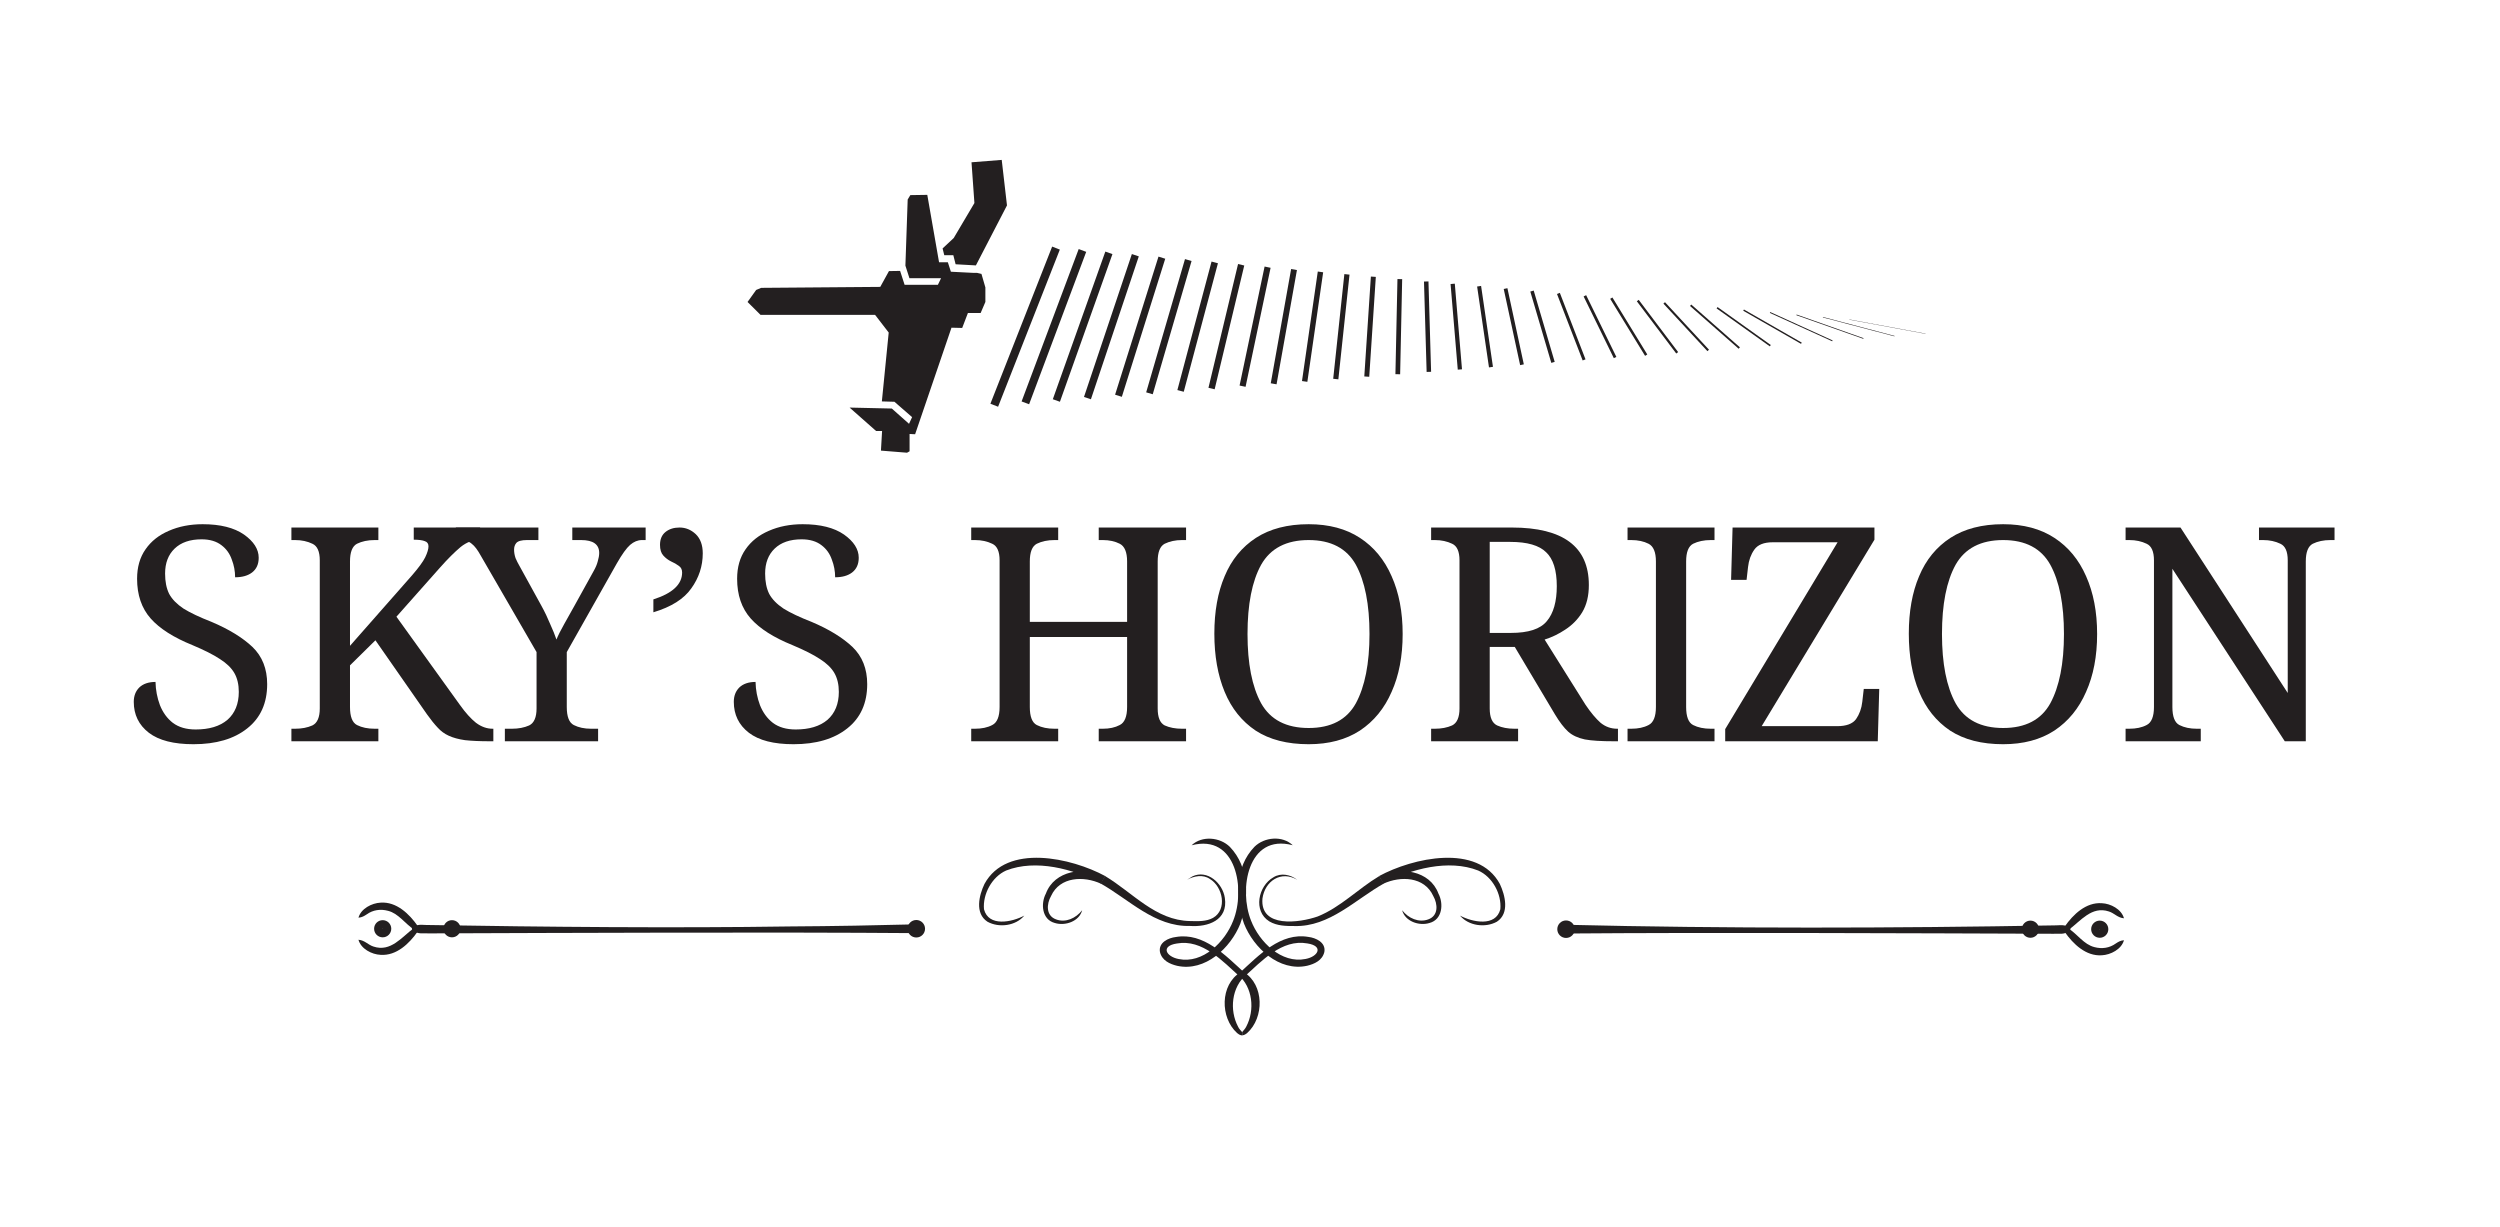
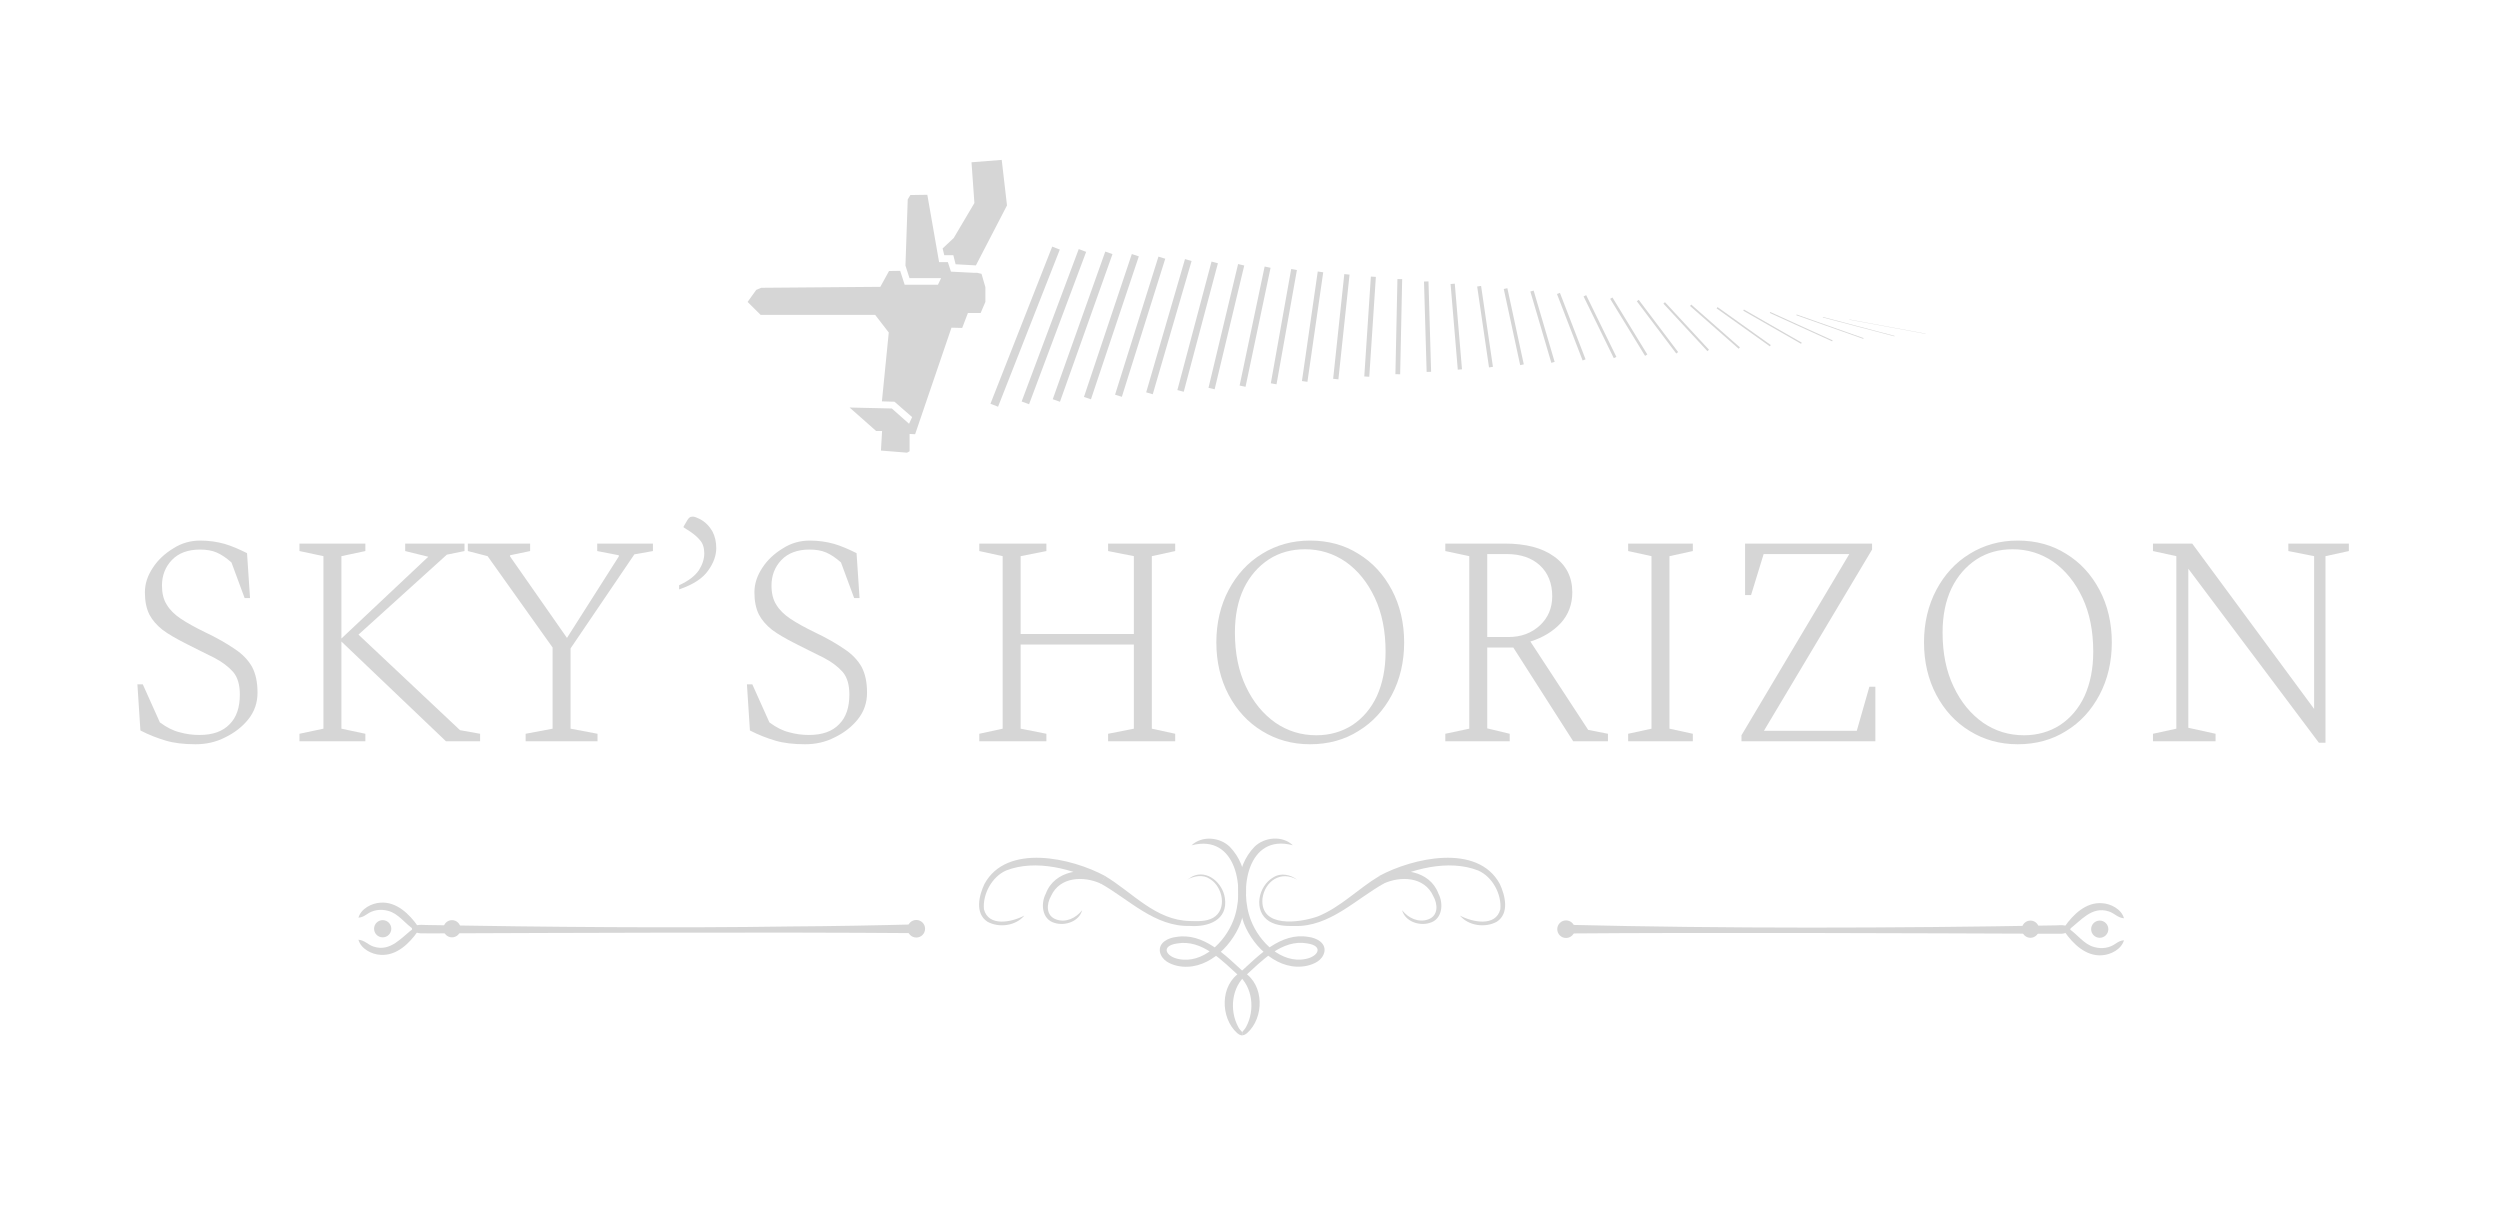
<svg xmlns="http://www.w3.org/2000/svg" width="100%" height="100%" viewBox="0 0 106 52" version="1.1" xml:space="preserve" style="fill-rule:evenodd;clip-rule:evenodd;stroke-miterlimit:10;">
-   <rect id="Artboard1" x="0" y="0" width="105.26" height="51.67" style="fill:none;" />
-   <g>
-     <text x="5.064px" y="31.429px" style="font-family:'Spectral-ExtraLight', 'Spectral', serif;font-weight:275;font-size:12.7px;fill:#231f20;">S</text>
-     <text x="11.872px" y="31.429px" style="font-family:'Spectral-ExtraLight', 'Spectral', serif;font-weight:275;font-size:12.7px;fill:#231f20;">K</text>
-     <text x="19.391px" y="31.429px" style="font-family:'Spectral-ExtraLight', 'Spectral', serif;font-weight:275;font-size:12.7px;fill:#231f20;">Y’S <tspan x="40.697px " y="31.429px ">H</tspan>ORI<tspan x="72.696px " y="31.429px ">Z</tspan>ON</text>
-   </g>
-   <path d="M41.78,12.177l0,0.626l-0.201,0.469l-0.54,0l-0.242,0.633l-0.454,-0.011l-1.542,4.518l-0.235,-0.011l0,0.734l-0.108,0.06l-1.106,-0.089l0.048,-0.831l-0.253,0l-1.125,-0.994l1.791,0.041l0.73,0.648l0.13,-0.283l-0.749,-0.652l-0.533,-0.015l0.29,-2.92l-0.577,-0.749l-4.857,0l-0.551,-0.547l0.365,-0.51l0.212,-0.089l5.05,-0.041l0.369,-0.67l0.473,-0.007c0.056,0.168 0.153,0.477 0.19,0.588l1.412,0l0.134,-0.279l-1.341,0l-0.171,-0.533l0.097,-2.804l0.112,-0.186l0.719,-0.011l0.499,2.857l0.372,0l0.13,0.402l0.942,0.048l0.164,0l0.19,0.045l0.164,0.566Z" style="fill:#231f20;fill-rule:nonzero;" />
-   <path d="M40.436,10.095l0.879,-1.486l-0.123,-1.728l1.281,-0.101l0.223,1.929l-1.318,2.544l-0.86,-0.048l-0.097,-0.384l-0.384,0l-0.071,-0.287l0.469,-0.439Z" style="fill:#231f20;fill-rule:nonzero;" />
-   <g>
-     <path d="M42.156,17.182l2.618,-6.663" style="fill:none;fill-rule:nonzero;stroke:#231f20;stroke-width:0.35px;" />
-     <path d="M43.475,17.081l2.421,-6.462" style="fill:none;fill-rule:nonzero;stroke:#231f20;stroke-width:0.34px;" />
-     <path d="M44.79,16.981l2.227,-6.261" style="fill:none;fill-rule:nonzero;stroke:#231f20;stroke-width:0.32px;" />
-     <path d="M46.108,16.88l2.03,-6.059" style="fill:none;fill-rule:nonzero;stroke:#231f20;stroke-width:0.31px;" />
-     <path d="M47.423,16.78l1.84,-5.855" style="fill:none;fill-rule:nonzero;stroke:#231f20;stroke-width:0.3px;" />
-     <path d="M48.737,16.676l1.646,-5.65" style="fill:none;fill-rule:nonzero;stroke:#231f20;stroke-width:0.29px;" />
-     <path d="M50.056,16.575l1.449,-5.449" style="fill:none;fill-rule:nonzero;stroke:#231f20;stroke-width:0.28px;" />
-     <path d="M51.37,16.474l1.255,-5.248" style="fill:none;fill-rule:nonzero;stroke:#231f20;stroke-width:0.27px;" />
-     <path d="M52.685,16.374l1.061,-5.046" style="fill:none;fill-rule:nonzero;stroke:#231f20;stroke-width:0.26px;" />
-     <path d="M54.003,16.273l0.864,-4.845" style="fill:none;fill-rule:nonzero;stroke:#231f20;stroke-width:0.25px;" />
-     <path d="M55.318,16.173l0.67,-4.644" style="fill:none;fill-rule:nonzero;stroke:#231f20;stroke-width:0.23px;" />
-     <path d="M56.637,16.072l0.473,-4.439" style="fill:none;fill-rule:nonzero;stroke:#231f20;stroke-width:0.22px;" />
-     <path d="M57.951,15.968l0.279,-4.235" style="fill:none;fill-rule:nonzero;stroke:#231f20;stroke-width:0.21px;" />
-     <path d="M59.266,15.867l0.086,-4.033" style="fill:none;fill-rule:nonzero;stroke:#231f20;stroke-width:0.2px;" />
-     <path d="M60.584,15.767l-0.112,-3.832" style="fill:none;fill-rule:nonzero;stroke:#231f20;stroke-width:0.19px;" />
-     <path d="M61.899,15.666l-0.305,-3.631" style="fill:none;fill-rule:nonzero;stroke:#231f20;stroke-width:0.18px;" />
-     <path d="M63.217,15.566l-0.503,-3.43" style="fill:none;fill-rule:nonzero;stroke:#231f20;stroke-width:0.17px;" />
-     <path d="M64.532,15.465l-0.696,-3.229" style="fill:none;fill-rule:nonzero;stroke:#231f20;stroke-width:0.16px;" />
-     <path d="M65.847,15.365l-0.89,-3.024" style="fill:none;fill-rule:nonzero;stroke:#231f20;stroke-width:0.15px;" />
-     <path d="M67.165,15.26l-1.088,-2.819" style="fill:none;fill-rule:nonzero;stroke:#231f20;stroke-width:0.13px;" />
-     <path d="M68.48,15.16l-1.281,-2.618" style="fill:none;fill-rule:nonzero;stroke:#231f20;stroke-width:0.12px;" />
-     <path d="M69.798,15.059l-1.479,-2.417" style="fill:none;fill-rule:nonzero;stroke:#231f20;stroke-width:0.11px;" />
-     <path d="M71.113,14.959l-1.672,-2.216" style="fill:none;fill-rule:nonzero;stroke:#231f20;stroke-width:0.1px;" />
-     <path d="M72.428,14.858l-1.866,-2.015" style="fill:none;fill-rule:nonzero;stroke:#231f20;stroke-width:0.09px;" />
-     <path d="M73.746,14.757l-2.063,-1.814" style="fill:none;fill-rule:nonzero;stroke:#231f20;stroke-width:0.08px;" />
-     <path d="M75.061,14.657l-2.257,-1.609" style="fill:none;fill-rule:nonzero;stroke:#231f20;stroke-width:0.07px;" />
-     <path d="M76.379,14.553l-2.451,-1.404" style="fill:none;fill-rule:nonzero;stroke:#231f20;stroke-width:0.06px;" />
-     <path d="M77.694,14.452l-2.644,-1.203" style="fill:none;fill-rule:nonzero;stroke:#231f20;stroke-width:0.04px;" />
-     <path d="M79.009,14.352l-2.838,-1.002" style="fill:none;fill-rule:nonzero;stroke:#231f20;stroke-width:0.03px;" />
-     <path d="M80.327,14.251l-3.035,-0.801" style="fill:none;fill-rule:nonzero;stroke:#231f20;stroke-width:0.02px;" />
-     <path d="M81.642,14.15l-3.229,-0.6" style="fill:none;fill-rule:nonzero;stroke:#231f20;stroke-width:0.01px;" />
-     <path d="M82.96,14.05l-3.426,-0.395" style="fill:none;fill-rule:nonzero;" />
-   </g>
-   <g id="Layer_4">
-     <path d="M43.432,38.82c-0.361,0.436 -1.069,0.533 -1.564,0.261c-0.547,-0.358 -0.354,-1.125 -0.127,-1.601c0.942,-1.736 3.695,-1.106 5.121,-0.335l-0.182,0.324c-0.726,-0.335 -1.739,-0.305 -2.115,0.521c-0.197,0.343 -0.22,0.834 0.209,0.991c0.406,0.156 0.845,-0.048 1.11,-0.387c-0.123,0.473 -0.719,0.678 -1.162,0.54c-0.547,-0.145 -0.603,-0.819 -0.376,-1.248c0.365,-0.983 1.616,-1.147 2.488,-0.756l-0.182,0.324c-1.132,-0.615 -2.741,-1.035 -3.992,-0.544c-0.603,0.268 -0.998,1.006 -0.939,1.642c0.194,0.756 1.181,0.551 1.713,0.268Z" style="fill:#231f20;fill-rule:nonzero;" />
-     <path d="M46.851,37.141c1.181,0.708 2.145,1.885 3.605,1.911c0.343,0.011 0.693,0.022 0.976,-0.134c0.615,-0.35 0.417,-1.322 -0.134,-1.65c-0.29,-0.201 -0.674,-0.127 -0.965,0.034l0.223,-0.142c0.633,-0.305 1.289,0.287 1.378,0.916c0.142,0.939 -0.711,1.24 -1.486,1.184c-1.486,0.041 -2.588,-1.132 -3.788,-1.803l0.194,-0.317l-0.004,0Z" style="fill:#231f20;fill-rule:nonzero;" />
-     <path d="M50.527,35.837c0.436,-0.413 1.199,-0.346 1.62,0.071c0.831,0.864 0.819,2.194 0.443,3.255c-0.41,1.032 -1.493,2.048 -2.678,1.788c-0.309,-0.074 -0.644,-0.223 -0.73,-0.585c-0.071,-0.406 0.361,-0.6 0.674,-0.637c1.181,-0.205 2.108,0.786 2.901,1.508l0.089,0.089c-0.629,0.525 -0.726,1.505 -0.35,2.209c0.03,0.078 0.138,0.186 0.171,0.227l0,0.142c-0.123,-0.019 -0.153,-0.06 -0.212,-0.101c-0.726,-0.652 -0.73,-2.048 0.142,-2.581c0,0 -0.015,0.209 -0.022,0.194c-0.737,-0.663 -1.594,-1.605 -2.674,-1.412c-0.7,0.104 -0.466,0.555 0.074,0.659c1.028,0.209 1.959,-0.723 2.309,-1.616c0.536,-1.318 0.149,-3.709 -1.758,-3.207l-0,-0.004Z" style="fill:#231f20;fill-rule:nonzero;" />
-     <path d="M61.901,38.82c0.533,0.283 1.52,0.488 1.713,-0.268c0.06,-0.641 -0.331,-1.374 -0.939,-1.642c-1.251,-0.492 -2.857,-0.071 -3.992,0.544l-0.182,-0.324c0.871,-0.391 2.123,-0.227 2.488,0.756c0.227,0.428 0.171,1.102 -0.376,1.248c-0.443,0.138 -1.039,-0.067 -1.162,-0.54c0.261,0.339 0.704,0.54 1.11,0.387c0.432,-0.156 0.406,-0.644 0.209,-0.991c-0.376,-0.827 -1.389,-0.857 -2.115,-0.521l-0.182,-0.324c1.426,-0.771 4.182,-1.4 5.121,0.335c0.223,0.477 0.421,1.244 -0.127,1.601c-0.495,0.272 -1.203,0.175 -1.564,-0.261Z" style="fill:#231f20;fill-rule:nonzero;" />
-     <path d="M58.676,37.461c-1.199,0.67 -2.305,1.844 -3.788,1.803c-0.35,0 -0.737,0 -1.069,-0.197c-0.7,-0.436 -0.469,-1.508 0.175,-1.87c0.317,-0.201 0.726,-0.115 1.009,0.108c-0.685,-0.41 -1.374,0.052 -1.475,0.793c-0.108,1.259 1.56,1.035 2.343,0.76c0.972,-0.391 1.702,-1.169 2.611,-1.713l0.194,0.317Z" style="fill:#231f20;fill-rule:nonzero;" />
-     <path d="M54.806,35.837c-1.907,-0.503 -2.294,1.885 -1.758,3.207c0.35,0.894 1.281,1.825 2.309,1.616c0.536,-0.101 0.778,-0.551 0.074,-0.659c-1.08,-0.194 -1.94,0.752 -2.674,1.415l-0.019,-0.197c0.871,0.536 0.868,1.933 0.142,2.581c-0.06,0.041 -0.089,0.082 -0.212,0.101l0,-0.142c0.037,-0.041 0.138,-0.153 0.171,-0.227c0.376,-0.704 0.279,-1.683 -0.35,-2.209l0.089,-0.089c0.793,-0.723 1.721,-1.713 2.901,-1.508c0.309,0.037 0.745,0.231 0.674,0.637c-0.086,0.361 -0.421,0.51 -0.73,0.585c-1.184,0.261 -2.272,-0.756 -2.678,-1.788c-0.376,-1.061 -0.391,-2.391 0.443,-3.255c0.421,-0.417 1.184,-0.484 1.62,-0.071l-0.004,0.004Z" style="fill:#231f20;fill-rule:nonzero;" />
-     <path d="M66.441,39.211c6.734,0.164 13.873,0.145 20.603,0.026c0.164,0.011 0.477,-0.056 0.618,0.056c-0.034,0.019 -0.063,0.067 -0.026,0.101l-0.097,-0.078l0.246,0.007c-0.004,0.052 0.011,0.093 -0.034,0.142c-0.242,0.179 -0.402,0.112 -0.708,0.127c-5.862,-0.022 -14.666,-0.06 -20.614,-0.011l-0.186,0l0,-0.376l0.186,0.004l0.011,0.004Z" style="fill:#231f20;fill-rule:nonzero;" />
-     <path d="M90.057,38.936c-0.272,-0.022 -0.41,-0.22 -0.641,-0.29c-0.73,-0.242 -1.192,0.402 -1.717,0.79l-0.153,-0.153c0.354,-0.507 0.898,-1.035 1.572,-0.987c0.372,0.015 0.834,0.253 0.939,0.641Z" style="fill:#231f20;fill-rule:nonzero;" />
-     <circle cx="66.4" cy="39.398" r="0.186" style="fill:none;stroke:#231f20;stroke-width:0.37px;" />
-     <circle cx="89.029" cy="39.398" r="0.179" style="fill:none;stroke:#231f20;stroke-width:0.37px;" />
-     <circle cx="86.09" cy="39.398" r="0.179" style="fill:none;stroke:#231f20;stroke-width:0.37px;" />
-     <path d="M90.057,39.863c-0.104,0.387 -0.566,0.622 -0.939,0.641c-0.674,0.048 -1.218,-0.48 -1.572,-0.987l0.153,-0.153c0.387,0.246 0.652,0.678 1.102,0.793c0.32,0.086 0.641,0.041 0.909,-0.153c0.097,-0.063 0.194,-0.127 0.346,-0.138l0,-0.004Z" style="fill:#231f20;fill-rule:nonzero;" />
-     <path d="M38.818,39.565c-5.989,-0.048 -14.719,-0.011 -20.614,0.011c-0.302,-0.019 -0.462,0.052 -0.708,-0.127c-0.048,-0.048 -0.022,-0.089 -0.034,-0.142l0.246,-0.007l-0.097,0.078c0.045,-0.034 0,-0.089 -0.026,-0.101c0.145,-0.112 0.447,-0.045 0.618,-0.056c4.857,0.082 10.406,0.134 15.288,0.06c1.836,-0.011 3.668,-0.045 5.505,-0.093l0,0.376l-0.186,0l0.007,0Z" style="fill:#231f20;fill-rule:nonzero;" />
-     <path d="M15.198,38.913c0.104,-0.387 0.566,-0.622 0.939,-0.641c0.674,-0.048 1.218,0.48 1.572,0.987l-0.153,0.153c-0.387,-0.246 -0.652,-0.678 -1.102,-0.793c-0.32,-0.086 -0.641,-0.041 -0.909,0.153c-0.097,0.063 -0.194,0.127 -0.346,0.138l-0,0.004Z" style="fill:#231f20;fill-rule:nonzero;" />
-     <circle cx="38.851" cy="39.379" r="0.186" style="fill:none;stroke:#231f20;stroke-width:0.37px;" />
-     <circle cx="16.226" cy="39.379" r="0.179" style="fill:none;stroke:#231f20;stroke-width:0.37px;" />
-     <circle cx="19.164" cy="39.379" r="0.179" style="fill:none;stroke:#231f20;stroke-width:0.37px;" />
-     <path d="M15.198,39.845c0.272,0.022 0.41,0.22 0.641,0.29c0.73,0.242 1.192,-0.402 1.717,-0.79l0.153,0.153c-0.354,0.507 -0.898,1.035 -1.572,0.987c-0.372,-0.015 -0.834,-0.253 -0.939,-0.641Z" style="fill:#231f20;fill-rule:nonzero;" />
+   <g transform="matrix(1,0,0,1,-115,0)">
+     <g id="Artboard2" transform="matrix(1,0,0,1,-0.26,0)">
+       <rect x="115.26" y="0" width="105.26" height="51.67" style="fill:none;" />
+       <g transform="matrix(0.372432,0,0,0.372432,120.324,31.42938)">
+         <g transform="matrix(34.1,0,0,34.1,0,0)">
+           <path d="M0.254,0.01C0.215,0.01 0.182,0.006 0.155,-0.002C0.128,-0.01 0.099,-0.021 0.07,-0.036L0.06,-0.19L0.078,-0.19L0.135,-0.063C0.158,-0.046 0.18,-0.035 0.201,-0.03C0.222,-0.024 0.244,-0.021 0.267,-0.021C0.312,-0.021 0.345,-0.033 0.368,-0.057C0.391,-0.08 0.402,-0.113 0.402,-0.156C0.402,-0.188 0.395,-0.213 0.38,-0.231C0.364,-0.249 0.343,-0.265 0.316,-0.279C0.288,-0.293 0.255,-0.309 0.218,-0.328C0.189,-0.343 0.164,-0.357 0.144,-0.372C0.125,-0.387 0.11,-0.404 0.1,-0.423C0.09,-0.443 0.085,-0.468 0.085,-0.497C0.085,-0.526 0.094,-0.553 0.112,-0.58C0.129,-0.606 0.152,-0.627 0.18,-0.644C0.208,-0.662 0.238,-0.67 0.27,-0.67C0.299,-0.67 0.326,-0.666 0.351,-0.659C0.375,-0.652 0.4,-0.641 0.426,-0.628L0.436,-0.478L0.418,-0.478L0.374,-0.597C0.357,-0.612 0.341,-0.623 0.325,-0.63C0.309,-0.637 0.29,-0.64 0.269,-0.64C0.228,-0.64 0.197,-0.628 0.175,-0.605C0.153,-0.582 0.142,-0.553 0.142,-0.52C0.142,-0.495 0.147,-0.473 0.158,-0.456C0.168,-0.439 0.184,-0.423 0.205,-0.409C0.226,-0.395 0.253,-0.38 0.286,-0.364C0.326,-0.345 0.359,-0.326 0.385,-0.308C0.411,-0.291 0.43,-0.271 0.443,-0.248C0.455,-0.225 0.461,-0.197 0.461,-0.162C0.461,-0.129 0.451,-0.099 0.43,-0.073C0.41,-0.048 0.384,-0.028 0.353,-0.013C0.322,0.003 0.289,0.01 0.254,0.01Z" style="fill:rgb(214,214,214);fill-rule:nonzero;" />
+         </g>
+       </g>
+       <g transform="matrix(0.372432,0,0,0.372432,127.1321,31.42938)">
+         <g transform="matrix(34.1,0,0,34.1,0,0)">
+           <path d="M0.065,-0L0.065,-0.025L0.145,-0.042L0.145,-0.618L0.065,-0.635L0.065,-0.66L0.285,-0.66L0.285,-0.635L0.205,-0.618L0.205,-0.343L0.495,-0.616L0.418,-0.635L0.418,-0.66L0.616,-0.66L0.616,-0.635L0.557,-0.623L0.262,-0.356L0.601,-0.037L0.668,-0.025L0.668,-0L0.554,-0L0.205,-0.333L0.205,-0.042L0.285,-0.025L0.285,-0L0.065,-0Z" style="fill:rgb(214,214,214);fill-rule:nonzero;" />
+         </g>
+       </g>
+       <g transform="matrix(0.372432,0,0,0.372432,134.6515,31.42938)">
+         <g transform="matrix(34.1,0,0,34.1,0,0)">
+           <path d="M0.228,-0L0.228,-0.025L0.318,-0.042L0.318,-0.313L0.101,-0.618L0.035,-0.635L0.035,-0.66L0.243,-0.66L0.243,-0.635L0.176,-0.621L0.176,-0.617L0.366,-0.345L0.539,-0.617L0.539,-0.621L0.467,-0.635L0.467,-0.66L0.653,-0.66L0.653,-0.635L0.591,-0.624L0.378,-0.31L0.378,-0.042L0.468,-0.025L0.468,-0L0.228,-0Z" style="fill:rgb(214,214,214);fill-rule:nonzero;" />
+         </g>
+         <g transform="matrix(34.1,0,0,34.1,23.54264,0)">
+           <path d="M0.05,-0.507L0.05,-0.521C0.081,-0.535 0.103,-0.552 0.116,-0.571C0.128,-0.59 0.134,-0.609 0.134,-0.627C0.134,-0.646 0.129,-0.661 0.12,-0.671C0.111,-0.682 0.1,-0.691 0.087,-0.7L0.065,-0.714L0.065,-0.717L0.078,-0.739C0.08,-0.742 0.082,-0.745 0.085,-0.747C0.087,-0.749 0.091,-0.75 0.096,-0.75C0.101,-0.75 0.109,-0.747 0.119,-0.742C0.138,-0.732 0.151,-0.718 0.161,-0.701C0.17,-0.684 0.174,-0.665 0.174,-0.645C0.174,-0.62 0.165,-0.595 0.147,-0.57C0.129,-0.544 0.097,-0.523 0.05,-0.507Z" style="fill:rgb(214,214,214);fill-rule:nonzero;" />
+         </g>
+         <g transform="matrix(34.1,0,0,34.1,30.92188,0)">
+           <path d="M0.254,0.01C0.215,0.01 0.182,0.006 0.155,-0.002C0.128,-0.01 0.099,-0.021 0.07,-0.036L0.06,-0.19L0.078,-0.19L0.135,-0.063C0.158,-0.046 0.18,-0.035 0.201,-0.03C0.222,-0.024 0.244,-0.021 0.267,-0.021C0.312,-0.021 0.345,-0.033 0.368,-0.057C0.391,-0.08 0.402,-0.113 0.402,-0.156C0.402,-0.188 0.395,-0.213 0.38,-0.231C0.364,-0.249 0.343,-0.265 0.316,-0.279C0.288,-0.293 0.255,-0.309 0.218,-0.328C0.189,-0.343 0.164,-0.357 0.144,-0.372C0.125,-0.387 0.11,-0.404 0.1,-0.423C0.09,-0.443 0.085,-0.468 0.085,-0.497C0.085,-0.526 0.094,-0.553 0.112,-0.58C0.129,-0.606 0.152,-0.627 0.18,-0.644C0.208,-0.662 0.238,-0.67 0.27,-0.67C0.299,-0.67 0.326,-0.666 0.351,-0.659C0.375,-0.652 0.4,-0.641 0.426,-0.628L0.436,-0.478L0.418,-0.478L0.374,-0.597C0.357,-0.612 0.341,-0.623 0.325,-0.63C0.309,-0.637 0.29,-0.64 0.269,-0.64C0.228,-0.64 0.197,-0.628 0.175,-0.605C0.153,-0.582 0.142,-0.553 0.142,-0.52C0.142,-0.495 0.147,-0.473 0.158,-0.456C0.168,-0.439 0.184,-0.423 0.205,-0.409C0.226,-0.395 0.253,-0.38 0.286,-0.364C0.326,-0.345 0.359,-0.326 0.385,-0.308C0.411,-0.291 0.43,-0.271 0.443,-0.248C0.455,-0.225 0.461,-0.197 0.461,-0.162C0.461,-0.129 0.451,-0.099 0.43,-0.073C0.41,-0.048 0.384,-0.028 0.353,-0.013C0.322,0.003 0.289,0.01 0.254,0.01Z" style="fill:rgb(214,214,214);fill-rule:nonzero;" />
+         </g>
+         <g transform="matrix(34.1,0,0,34.1,57.20616,0)">
+           <path d="M0.065,-0L0.065,-0.025L0.143,-0.042L0.143,-0.618L0.065,-0.635L0.065,-0.66L0.289,-0.66L0.289,-0.635L0.203,-0.618L0.203,-0.358L0.581,-0.358L0.581,-0.618L0.495,-0.635L0.495,-0.66L0.719,-0.66L0.719,-0.635L0.641,-0.618L0.641,-0.042L0.719,-0.025L0.719,-0L0.495,-0L0.495,-0.025L0.581,-0.042L0.581,-0.323L0.203,-0.323L0.203,-0.042L0.289,-0.025L0.289,-0L0.065,-0Z" style="fill:rgb(214,214,214);fill-rule:nonzero;" />
+         </g>
+         <g transform="matrix(34.1,0,0,34.1,84.0224,0)">
+           <path d="M0.383,0.01C0.323,0.01 0.27,-0.005 0.223,-0.034C0.175,-0.063 0.138,-0.104 0.111,-0.155C0.084,-0.206 0.07,-0.265 0.07,-0.33C0.07,-0.395 0.084,-0.454 0.111,-0.505C0.138,-0.556 0.175,-0.597 0.223,-0.626C0.27,-0.655 0.323,-0.67 0.383,-0.67C0.444,-0.67 0.498,-0.655 0.544,-0.626C0.592,-0.597 0.629,-0.556 0.656,-0.505C0.683,-0.454 0.697,-0.395 0.697,-0.33C0.697,-0.265 0.683,-0.206 0.656,-0.155C0.629,-0.104 0.592,-0.063 0.544,-0.034C0.498,-0.005 0.444,0.01 0.383,0.01ZM0.404,-0.02C0.449,-0.02 0.49,-0.032 0.524,-0.054C0.559,-0.077 0.587,-0.11 0.606,-0.151C0.625,-0.193 0.635,-0.242 0.635,-0.299C0.635,-0.368 0.623,-0.428 0.599,-0.479C0.575,-0.53 0.543,-0.57 0.502,-0.599C0.461,-0.627 0.416,-0.641 0.366,-0.641C0.321,-0.641 0.28,-0.63 0.245,-0.607C0.21,-0.584 0.182,-0.552 0.162,-0.511C0.142,-0.469 0.132,-0.42 0.132,-0.363C0.132,-0.294 0.144,-0.234 0.169,-0.182C0.193,-0.131 0.226,-0.091 0.267,-0.062C0.308,-0.034 0.353,-0.02 0.404,-0.02Z" style="fill:rgb(214,214,214);fill-rule:nonzero;" />
+         </g>
+         <g transform="matrix(34.1,0,0,34.1,110.2589,0)">
+           <path d="M0.065,-0L0.065,-0.025L0.145,-0.042L0.145,-0.618L0.065,-0.635L0.065,-0.66L0.263,-0.66C0.333,-0.66 0.388,-0.646 0.428,-0.617C0.469,-0.588 0.489,-0.548 0.489,-0.497C0.489,-0.457 0.476,-0.423 0.451,-0.395C0.425,-0.367 0.391,-0.346 0.349,-0.333L0.542,-0.038L0.608,-0.025L0.608,-0L0.492,-0L0.292,-0.313L0.205,-0.313L0.205,-0.043L0.28,-0.025L0.28,-0L0.065,-0ZM0.27,-0.625L0.205,-0.625L0.205,-0.348L0.276,-0.348C0.318,-0.348 0.353,-0.361 0.381,-0.387C0.408,-0.412 0.422,-0.445 0.422,-0.484C0.422,-0.527 0.408,-0.562 0.381,-0.587C0.354,-0.612 0.317,-0.625 0.27,-0.625Z" style="fill:rgb(214,214,214);fill-rule:nonzero;" />
+         </g>
+         <g transform="matrix(34.1,0,0,34.1,130.9031,0)">
+           <path d="M0.07,-0L0.07,-0.025L0.148,-0.042L0.148,-0.618L0.07,-0.635L0.07,-0.66L0.286,-0.66L0.286,-0.635L0.208,-0.618L0.208,-0.042L0.286,-0.025L0.286,-0L0.07,-0Z" style="fill:rgb(214,214,214);fill-rule:nonzero;" />
+         </g>
+         <g transform="matrix(34.1,0,0,34.1,143.1245,0)">
+           <path d="M0.09,-0L0.09,-0.02L0.45,-0.625L0.164,-0.625L0.122,-0.488L0.102,-0.488L0.102,-0.66L0.526,-0.66L0.526,-0.64L0.165,-0.035L0.475,-0.035L0.517,-0.182L0.537,-0.182L0.537,-0L0.09,-0Z" style="fill:rgb(214,214,214);fill-rule:nonzero;" />
+         </g>
+         <g transform="matrix(34.1,0,0,34.1,164.5871,0)">
+           <path d="M0.383,0.01C0.323,0.01 0.27,-0.005 0.223,-0.034C0.175,-0.063 0.138,-0.104 0.111,-0.155C0.084,-0.206 0.07,-0.265 0.07,-0.33C0.07,-0.395 0.084,-0.454 0.111,-0.505C0.138,-0.556 0.175,-0.597 0.223,-0.626C0.27,-0.655 0.323,-0.67 0.383,-0.67C0.444,-0.67 0.498,-0.655 0.544,-0.626C0.592,-0.597 0.629,-0.556 0.656,-0.505C0.683,-0.454 0.697,-0.395 0.697,-0.33C0.697,-0.265 0.683,-0.206 0.656,-0.155C0.629,-0.104 0.592,-0.063 0.544,-0.034C0.498,-0.005 0.444,0.01 0.383,0.01ZM0.404,-0.02C0.449,-0.02 0.49,-0.032 0.524,-0.054C0.559,-0.077 0.587,-0.11 0.606,-0.151C0.625,-0.193 0.635,-0.242 0.635,-0.299C0.635,-0.368 0.623,-0.428 0.599,-0.479C0.575,-0.53 0.543,-0.57 0.502,-0.599C0.461,-0.627 0.416,-0.641 0.366,-0.641C0.321,-0.641 0.28,-0.63 0.245,-0.607C0.21,-0.584 0.182,-0.552 0.162,-0.511C0.142,-0.469 0.132,-0.42 0.132,-0.363C0.132,-0.294 0.144,-0.234 0.169,-0.182C0.193,-0.131 0.226,-0.091 0.267,-0.062C0.308,-0.034 0.353,-0.02 0.404,-0.02Z" style="fill:rgb(214,214,214);fill-rule:nonzero;" />
+         </g>
+         <g transform="matrix(34.1,0,0,34.1,190.8236,0)">
+           <path d="M0.065,-0L0.065,-0.025L0.143,-0.042L0.143,-0.618L0.065,-0.635L0.065,-0.66L0.196,-0.66L0.603,-0.108L0.603,-0.618L0.517,-0.635L0.517,-0.66L0.719,-0.66L0.719,-0.635L0.641,-0.618L0.641,0.005L0.619,0.005L0.183,-0.576L0.183,-0.045L0.274,-0.025L0.274,-0L0.065,-0Z" style="fill:rgb(214,214,214);fill-rule:nonzero;" />
+         </g>
+       </g>
+       <g transform="matrix(0.372432,0,0,0.372432,119.3092,3.510048)">
+         <path d="M101.31,23.27L101.31,24.95L100.77,26.21L99.32,26.21L98.67,27.91L97.45,27.88L93.31,40.01L92.68,39.98L92.68,41.95L92.39,42.11L89.42,41.87L89.55,39.64L88.87,39.64L85.85,36.97L90.66,37.08L92.62,38.82L92.97,38.06L90.96,36.31L89.53,36.27L90.31,28.43L88.76,26.42L75.72,26.42L74.24,24.95L75.22,23.58L75.79,23.34L89.35,23.23L90.34,21.43L91.61,21.41C91.76,21.86 92.02,22.69 92.12,22.99L95.91,22.99L96.27,22.24L92.67,22.24L92.21,20.81L92.47,13.28L92.77,12.78L94.7,12.75L96.04,20.42L97.04,20.42L97.39,21.5L99.92,21.63L100.36,21.63L100.87,21.75L101.31,23.27Z" style="fill:rgb(214,214,214);fill-rule:nonzero;" />
+       </g>
+       <g transform="matrix(0.372432,0,0,0.372432,119.3092,3.510048)">
+         <path d="M97.7,17.68L100.06,13.69L99.73,9.05L103.17,8.78L103.77,13.96L100.23,20.79L97.92,20.66L97.66,19.63L96.63,19.63L96.44,18.86L97.7,17.68Z" style="fill:rgb(214,214,214);fill-rule:nonzero;" />
+       </g>
+       <g transform="matrix(0.372432,0,0,0.372432,119.3092,3.510048)">
+         <path d="M102.32,36.71L109.35,18.82" style="fill:none;fill-rule:nonzero;stroke:rgb(214,214,214);stroke-width:0.93px;" />
+       </g>
+       <g transform="matrix(0.372432,0,0,0.372432,119.3092,3.510048)">
+         <path d="M105.86,36.44L112.36,19.09" style="fill:none;fill-rule:nonzero;stroke:rgb(214,214,214);stroke-width:0.9px;" />
+       </g>
+       <g transform="matrix(0.372432,0,0,0.372432,119.3092,3.510048)">
+         <path d="M109.39,36.17L115.37,19.36" style="fill:none;fill-rule:nonzero;stroke:rgb(214,214,214);stroke-width:0.87px;" />
+       </g>
+       <g transform="matrix(0.372432,0,0,0.372432,119.3092,3.510048)">
+         <path d="M112.93,35.9L118.38,19.63" style="fill:none;fill-rule:nonzero;stroke:rgb(214,214,214);stroke-width:0.84px;" />
+       </g>
+       <g transform="matrix(0.372432,0,0,0.372432,119.3092,3.510048)">
+         <path d="M116.46,35.63L121.4,19.91" style="fill:none;fill-rule:nonzero;stroke:rgb(214,214,214);stroke-width:0.81px;" />
+       </g>
+       <g transform="matrix(0.372432,0,0,0.372432,119.3092,3.510048)">
+         <path d="M119.99,35.35L124.41,20.18" style="fill:none;fill-rule:nonzero;stroke:rgb(214,214,214);stroke-width:0.78px;" />
+       </g>
+       <g transform="matrix(0.372432,0,0,0.372432,119.3092,3.510048)">
+         <path d="M123.53,35.08L127.42,20.45" style="fill:none;fill-rule:nonzero;stroke:rgb(214,214,214);stroke-width:0.75px;" />
+       </g>
+       <g transform="matrix(0.372432,0,0,0.372432,119.3092,3.510048)">
+         <path d="M127.06,34.81L130.43,20.72" style="fill:none;fill-rule:nonzero;stroke:rgb(214,214,214);stroke-width:0.72px;" />
+       </g>
+       <g transform="matrix(0.372432,0,0,0.372432,119.3092,3.510048)">
+         <path d="M130.59,34.54L133.44,20.99" style="fill:none;fill-rule:nonzero;stroke:rgb(214,214,214);stroke-width:0.69px;" />
+       </g>
+       <g transform="matrix(0.372432,0,0,0.372432,119.3092,3.510048)">
+         <path d="M134.13,34.27L136.45,21.26" style="fill:none;fill-rule:nonzero;stroke:rgb(214,214,214);stroke-width:0.66px;" />
+       </g>
+       <g transform="matrix(0.372432,0,0,0.372432,119.3092,3.510048)">
+         <path d="M137.66,34L139.46,21.53" style="fill:none;fill-rule:nonzero;stroke:rgb(214,214,214);stroke-width:0.63px;" />
+       </g>
+       <g transform="matrix(0.372432,0,0,0.372432,119.3092,3.510048)">
+         <path d="M141.2,33.73L142.47,21.81" style="fill:none;fill-rule:nonzero;stroke:rgb(214,214,214);stroke-width:0.6px;" />
+       </g>
+       <g transform="matrix(0.372432,0,0,0.372432,119.3092,3.510048)">
+         <path d="M144.73,33.45L145.48,22.08" style="fill:none;fill-rule:nonzero;stroke:rgb(214,214,214);stroke-width:0.57px;" />
+       </g>
+       <g transform="matrix(0.372432,0,0,0.372432,119.3092,3.510048)">
+         <path d="M148.26,33.18L148.49,22.35" style="fill:none;fill-rule:nonzero;stroke:rgb(214,214,214);stroke-width:0.54px;" />
+       </g>
+       <g transform="matrix(0.372432,0,0,0.372432,119.3092,3.510048)">
+         <path d="M151.8,32.91L151.5,22.62" style="fill:none;fill-rule:nonzero;stroke:rgb(214,214,214);stroke-width:0.51px;" />
+       </g>
+       <g transform="matrix(0.372432,0,0,0.372432,119.3092,3.510048)">
+         <path d="M155.33,32.64L154.51,22.89" style="fill:none;fill-rule:nonzero;stroke:rgb(214,214,214);stroke-width:0.48px;" />
+       </g>
+       <g transform="matrix(0.372432,0,0,0.372432,119.3092,3.510048)">
+         <path d="M158.87,32.37L157.52,23.16" style="fill:none;fill-rule:nonzero;stroke:rgb(214,214,214);stroke-width:0.45px;" />
+       </g>
+       <g transform="matrix(0.372432,0,0,0.372432,119.3092,3.510048)">
+         <path d="M162.4,32.1L160.53,23.43" style="fill:none;fill-rule:nonzero;stroke:rgb(214,214,214);stroke-width:0.42px;" />
+       </g>
+       <g transform="matrix(0.372432,0,0,0.372432,119.3092,3.510048)">
+         <path d="M165.93,31.83L163.54,23.71" style="fill:none;fill-rule:nonzero;stroke:rgb(214,214,214);stroke-width:0.39px;" />
+       </g>
+       <g transform="matrix(0.372432,0,0,0.372432,119.3092,3.510048)">
+         <path d="M169.47,31.55L166.55,23.98" style="fill:none;fill-rule:nonzero;stroke:rgb(214,214,214);stroke-width:0.36px;" />
+       </g>
+       <g transform="matrix(0.372432,0,0,0.372432,119.3092,3.510048)">
+         <path d="M173,31.28L169.56,24.25" style="fill:none;fill-rule:nonzero;stroke:rgb(214,214,214);stroke-width:0.33px;" />
+       </g>
+       <g transform="matrix(0.372432,0,0,0.372432,119.3092,3.510048)">
+         <path d="M176.54,31.01L172.57,24.52" style="fill:none;fill-rule:nonzero;stroke:rgb(214,214,214);stroke-width:0.3px;" />
+       </g>
+       <g transform="matrix(0.372432,0,0,0.372432,119.3092,3.510048)">
+         <path d="M180.07,30.74L175.58,24.79" style="fill:none;fill-rule:nonzero;stroke:rgb(214,214,214);stroke-width:0.27px;" />
+       </g>
+       <g transform="matrix(0.372432,0,0,0.372432,119.3092,3.510048)">
+         <path d="M183.6,30.47L178.59,25.06" style="fill:none;fill-rule:nonzero;stroke:rgb(214,214,214);stroke-width:0.24px;" />
+       </g>
+       <g transform="matrix(0.372432,0,0,0.372432,119.3092,3.510048)">
+         <path d="M187.14,30.2L181.6,25.33" style="fill:none;fill-rule:nonzero;stroke:rgb(214,214,214);stroke-width:0.21px;" />
+       </g>
+       <g transform="matrix(0.372432,0,0,0.372432,119.3092,3.510048)">
+         <path d="M190.67,29.93L184.61,25.61" style="fill:none;fill-rule:nonzero;stroke:rgb(214,214,214);stroke-width:0.18px;" />
+       </g>
+       <g transform="matrix(0.372432,0,0,0.372432,119.3092,3.510048)">
+         <path d="M194.21,29.65L187.63,25.88" style="fill:none;fill-rule:nonzero;stroke:rgb(214,214,214);stroke-width:0.15px;" />
+       </g>
+       <g transform="matrix(0.372432,0,0,0.372432,119.3092,3.510048)">
+         <path d="M197.74,29.38L190.64,26.15" style="fill:none;fill-rule:nonzero;stroke:rgb(214,214,214);stroke-width:0.12px;" />
+       </g>
+       <g transform="matrix(0.372432,0,0,0.372432,119.3092,3.510048)">
+         <path d="M201.27,29.11L193.65,26.42" style="fill:none;fill-rule:nonzero;stroke:rgb(214,214,214);stroke-width:0.09px;" />
+       </g>
+       <g transform="matrix(0.372432,0,0,0.372432,119.3092,3.510048)">
+         <path d="M204.81,28.84L196.66,26.69" style="fill:none;fill-rule:nonzero;stroke:rgb(214,214,214);stroke-width:0.06px;" />
+       </g>
+       <g transform="matrix(0.372432,0,0,0.372432,119.3092,3.510048)">
+         <path d="M208.34,28.57L199.67,26.96" style="fill:none;fill-rule:nonzero;stroke:rgb(214,214,214);stroke-width:0.03px;" />
+       </g>
+       <g transform="matrix(0.372432,0,0,0.372432,118.3092,3.510048)">
+         <path d="M108.43,94.81C107.46,95.98 105.56,96.24 104.23,95.51C102.76,94.55 103.28,92.49 103.89,91.21C106.42,86.55 113.81,88.24 117.64,90.31L117.15,91.18C115.2,90.28 112.48,90.36 111.47,92.58C110.94,93.5 110.88,94.82 112.03,95.24C113.12,95.66 114.3,95.11 115.01,94.2C114.68,95.47 113.08,96.02 111.89,95.65C110.42,95.26 110.27,93.45 110.88,92.3C111.86,89.66 115.22,89.22 117.56,90.27L117.07,91.14C114.03,89.49 109.71,88.36 106.35,89.68C104.73,90.4 103.67,92.38 103.83,94.09C104.35,96.12 107,95.57 108.43,94.81Z" style="fill:rgb(214,214,214);fill-rule:nonzero;" />
+       </g>
+       <g transform="matrix(0.372432,0,0,0.372432,118.3092,3.510048)">
+         <path d="M117.61,90.3C120.78,92.2 123.37,95.36 127.29,95.43C128.21,95.46 129.15,95.49 129.91,95.07C131.56,94.13 131.03,91.52 129.55,90.64C128.77,90.1 127.74,90.3 126.96,90.73L127.56,90.35C129.26,89.53 131.02,91.12 131.26,92.81C131.64,95.33 129.35,96.14 127.27,95.99C123.28,96.1 120.32,92.95 117.1,91.15L117.62,90.3L117.61,90.3Z" style="fill:rgb(214,214,214);fill-rule:nonzero;" />
+       </g>
+       <g transform="matrix(0.372432,0,0,0.372432,118.3092,3.510048)">
+         <path d="M127.48,86.8C128.65,85.69 130.7,85.87 131.83,86.99C134.06,89.31 134.03,92.88 133.02,95.73C131.92,98.5 129.01,101.23 125.83,100.53C125,100.33 124.1,99.93 123.87,98.96C123.68,97.87 124.84,97.35 125.68,97.25C128.85,96.7 131.34,99.36 133.47,101.3L133.71,101.54C132.02,102.95 131.76,105.58 132.77,107.47C132.85,107.68 133.14,107.97 133.23,108.08L133.23,108.46C132.9,108.41 132.82,108.3 132.66,108.19C130.71,106.44 130.7,102.69 133.04,101.26C133.04,101.26 133,101.82 132.98,101.78C131,100 128.7,97.47 125.8,97.99C123.92,98.27 124.55,99.48 126,99.76C128.76,100.32 131.26,97.82 132.2,95.42C133.64,91.88 132.6,85.46 127.48,86.81L127.48,86.8Z" style="fill:rgb(214,214,214);fill-rule:nonzero;" />
+       </g>
+       <g transform="matrix(0.372432,0,0,0.372432,118.3092,3.510048)">
+         <path d="M158.02,94.81C159.45,95.57 162.1,96.12 162.62,94.09C162.78,92.37 161.73,90.4 160.1,89.68C156.74,88.36 152.43,89.49 149.38,91.14L148.89,90.27C151.23,89.22 154.59,89.66 155.57,92.3C156.18,93.45 156.03,95.26 154.56,95.65C153.37,96.02 151.77,95.47 151.44,94.2C152.14,95.11 153.33,95.65 154.42,95.24C155.58,94.82 155.51,93.51 154.98,92.58C153.97,90.36 151.25,90.28 149.3,91.18L148.81,90.31C152.64,88.24 160.04,86.55 162.56,91.21C163.16,92.49 163.69,94.55 162.22,95.51C160.89,96.24 158.99,95.98 158.02,94.81Z" style="fill:rgb(214,214,214);fill-rule:nonzero;" />
+       </g>
+       <g transform="matrix(0.372432,0,0,0.372432,118.3092,3.510048)">
+         <path d="M149.36,91.16C146.14,92.96 143.17,96.11 139.19,96C138.25,96 137.21,96 136.32,95.47C134.44,94.3 135.06,91.42 136.79,90.45C137.64,89.91 138.74,90.14 139.5,90.74C137.66,89.64 135.81,90.88 135.54,92.87C135.25,96.25 139.73,95.65 141.83,94.91C144.44,93.86 146.4,91.77 148.84,90.31L149.36,91.16Z" style="fill:rgb(214,214,214);fill-rule:nonzero;" />
+       </g>
+       <g transform="matrix(0.372432,0,0,0.372432,118.3092,3.510048)">
+         <path d="M138.97,86.8C133.85,85.45 132.81,91.86 134.25,95.41C135.19,97.81 137.69,100.31 140.45,99.75C141.89,99.48 142.54,98.27 140.65,97.98C137.75,97.46 135.44,100 133.47,101.78L133.42,101.25C135.76,102.69 135.75,106.44 133.8,108.18C133.64,108.29 133.56,108.4 133.23,108.45L133.23,108.07C133.33,107.96 133.6,107.66 133.69,107.46C134.7,105.57 134.44,102.94 132.75,101.53L132.99,101.29C135.12,99.35 137.61,96.69 140.78,97.24C141.61,97.34 142.78,97.86 142.59,98.95C142.36,99.92 141.46,100.32 140.63,100.52C137.45,101.22 134.53,98.49 133.44,95.72C132.43,92.87 132.39,89.3 134.63,86.98C135.76,85.86 137.81,85.68 138.98,86.79L138.97,86.8Z" style="fill:rgb(214,214,214);fill-rule:nonzero;" />
+       </g>
+       <g transform="matrix(0.372432,0,0,0.372432,118.3092,3.510048)">
+         <path d="M170.21,95.86C188.29,96.3 207.46,96.25 225.53,95.93C225.97,95.96 226.81,95.78 227.19,96.08C227.1,96.13 227.02,96.26 227.12,96.35L226.86,96.14L227.52,96.16C227.51,96.3 227.55,96.41 227.43,96.54C226.78,97.02 226.35,96.84 225.53,96.88C209.79,96.82 186.15,96.72 170.18,96.85L169.68,96.85L169.68,95.84L170.18,95.85L170.21,95.86Z" style="fill:rgb(214,214,214);fill-rule:nonzero;" />
+       </g>
+       <g transform="matrix(0.372432,0,0,0.372432,118.3092,3.510048)">
+         <path d="M233.62,95.12C232.89,95.06 232.52,94.53 231.9,94.34C229.94,93.69 228.7,95.42 227.29,96.46L226.88,96.05C227.83,94.69 229.29,93.27 231.1,93.4C232.1,93.44 233.34,94.08 233.62,95.12Z" style="fill:rgb(214,214,214);fill-rule:nonzero;" />
+       </g>
+       <g transform="matrix(0.372432,0,0,0.372432,118.3092,3.510048)">
+         <circle cx="170.1" cy="96.36" r="0.5" style="fill:rgb(214,214,214);stroke:rgb(214,214,214);stroke-width:1px;" />
+       </g>
+       <g transform="matrix(0.372432,0,0,0.372432,118.3092,3.510048)">
+         <circle cx="230.86" cy="96.36" r="0.48" style="fill:rgb(214,214,214);stroke:rgb(214,214,214);stroke-width:1px;" />
+       </g>
+       <g transform="matrix(0.372432,0,0,0.372432,118.3092,3.510048)">
+         <circle cx="222.97" cy="96.36" r="0.48" style="fill:rgb(214,214,214);stroke:rgb(214,214,214);stroke-width:1px;" />
+       </g>
+       <g transform="matrix(0.372432,0,0,0.372432,118.3092,3.510048)">
+         <path d="M233.62,97.61C233.34,98.65 232.1,99.28 231.1,99.33C229.29,99.46 227.83,98.04 226.88,96.68L227.29,96.27C228.33,96.93 229.04,98.09 230.25,98.4C231.11,98.63 231.97,98.51 232.69,97.99C232.95,97.82 233.21,97.65 233.62,97.62L233.62,97.61Z" style="fill:rgb(214,214,214);fill-rule:nonzero;" />
+       </g>
+       <g transform="matrix(0.372432,0,0,0.372432,118.3092,3.510048)">
+         <path d="M96.04,96.81C79.96,96.68 56.52,96.78 40.69,96.84C39.88,96.79 39.45,96.98 38.79,96.5C38.66,96.37 38.73,96.26 38.7,96.12L39.36,96.1L39.1,96.31C39.22,96.22 39.1,96.07 39.03,96.04C39.42,95.74 40.23,95.92 40.69,95.89C53.73,96.11 68.63,96.25 81.74,96.05C86.67,96.02 91.59,95.93 96.52,95.8L96.52,96.81L96.02,96.81L96.04,96.81Z" style="fill:rgb(214,214,214);fill-rule:nonzero;" />
+       </g>
+       <g transform="matrix(0.372432,0,0,0.372432,118.3092,3.510048)">
+         <path d="M32.62,95.06C32.9,94.02 34.14,93.39 35.14,93.34C36.95,93.21 38.41,94.63 39.36,95.99L38.95,96.4C37.91,95.74 37.2,94.58 35.99,94.27C35.13,94.04 34.27,94.16 33.55,94.68C33.29,94.85 33.03,95.02 32.62,95.05L32.62,95.06Z" style="fill:rgb(214,214,214);fill-rule:nonzero;" />
+       </g>
+       <g transform="matrix(0.372432,0,0,0.372432,118.3092,3.510048)">
+         <circle cx="96.13" cy="96.31" r="0.5" style="fill:rgb(214,214,214);stroke:rgb(214,214,214);stroke-width:1px;" />
+       </g>
+       <g transform="matrix(0.372432,0,0,0.372432,118.3092,3.510048)">
+         <circle cx="35.38" cy="96.31" r="0.48" style="fill:rgb(214,214,214);stroke:rgb(214,214,214);stroke-width:1px;" />
+       </g>
+       <g transform="matrix(0.372432,0,0,0.372432,118.3092,3.510048)">
+         <circle cx="43.27" cy="96.31" r="0.48" style="fill:rgb(214,214,214);stroke:rgb(214,214,214);stroke-width:1px;" />
+       </g>
+       <g transform="matrix(0.372432,0,0,0.372432,118.3092,3.510048)">
+         <path d="M32.62,97.56C33.35,97.62 33.72,98.15 34.34,98.34C36.3,98.99 37.54,97.26 38.95,96.22L39.36,96.63C38.41,97.99 36.95,99.41 35.14,99.28C34.14,99.24 32.9,98.6 32.62,97.56Z" style="fill:rgb(214,214,214);fill-rule:nonzero;" />
+       </g>
+     </g>
  </g>
</svg>
